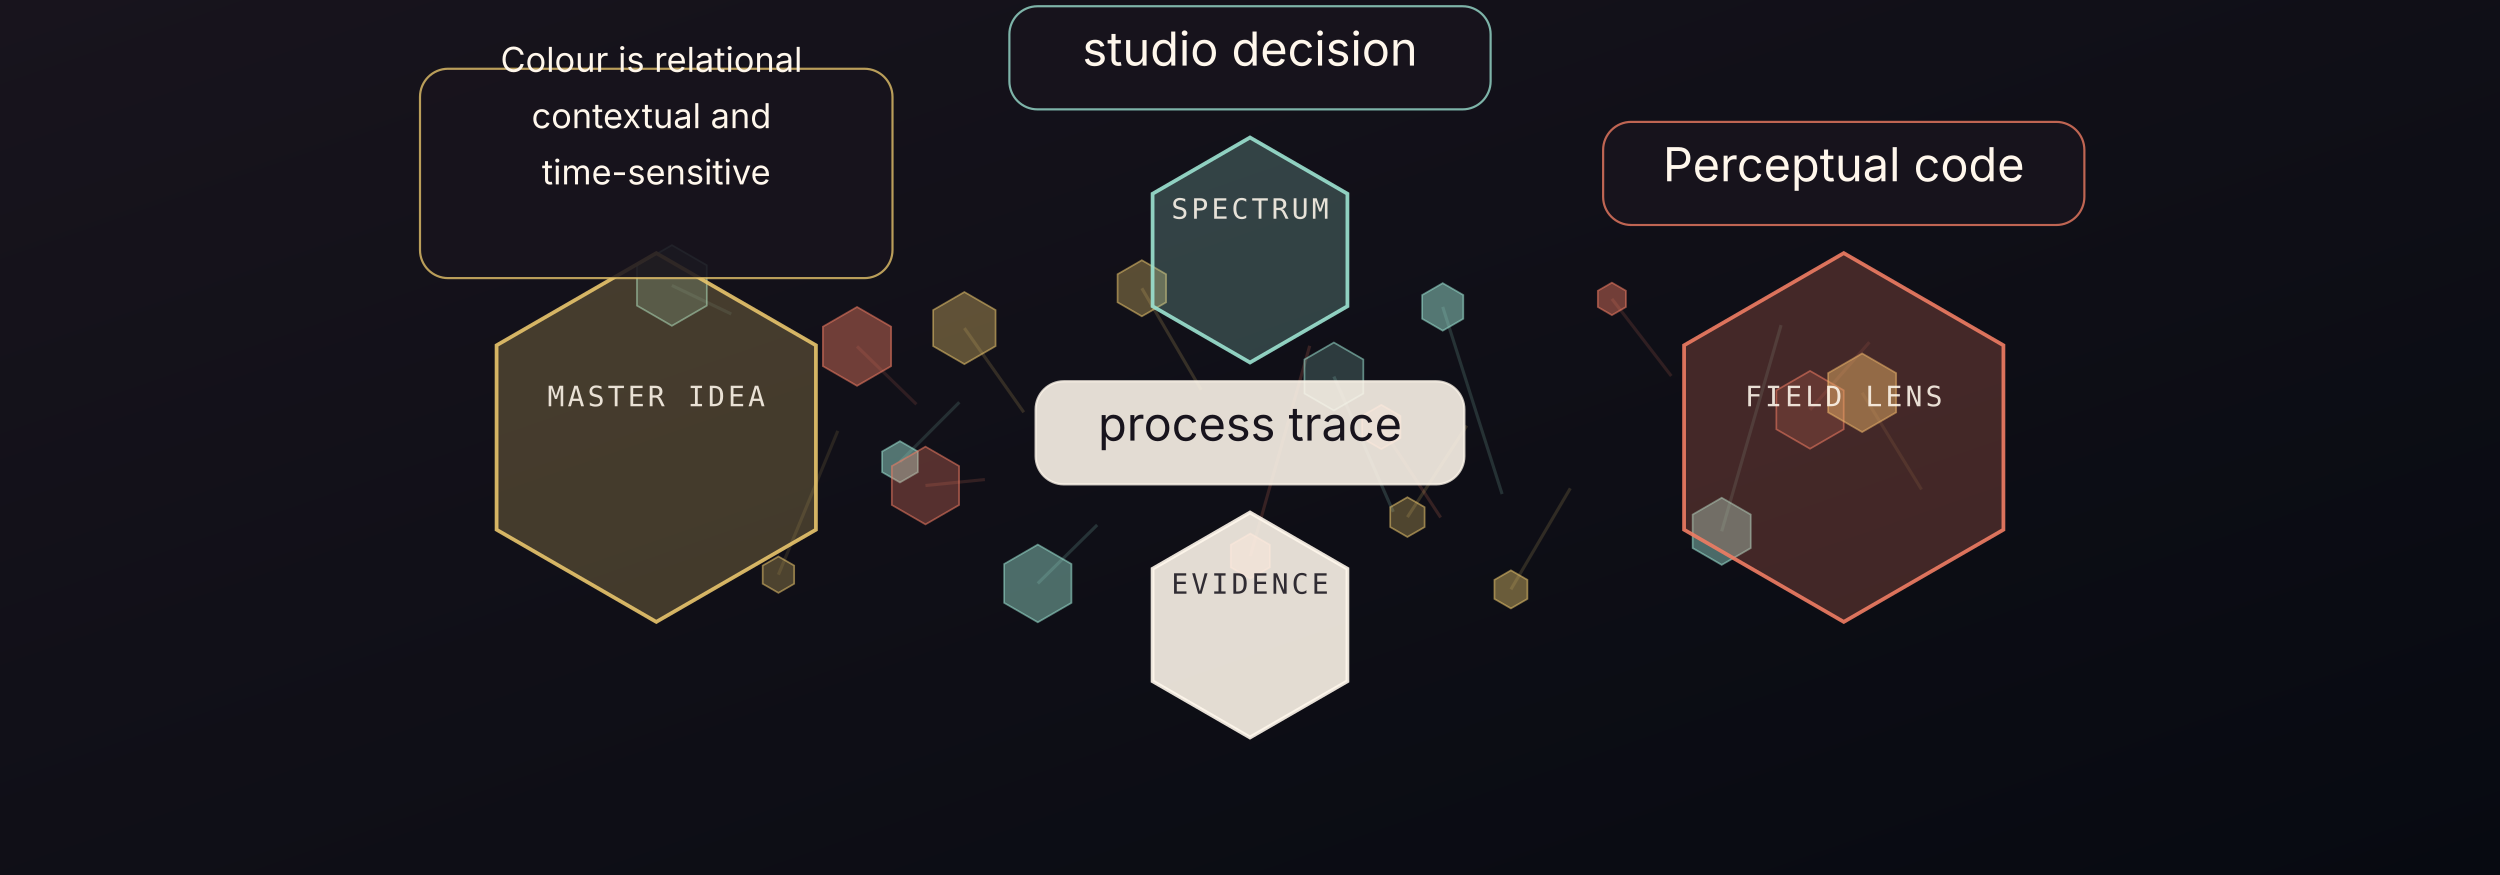
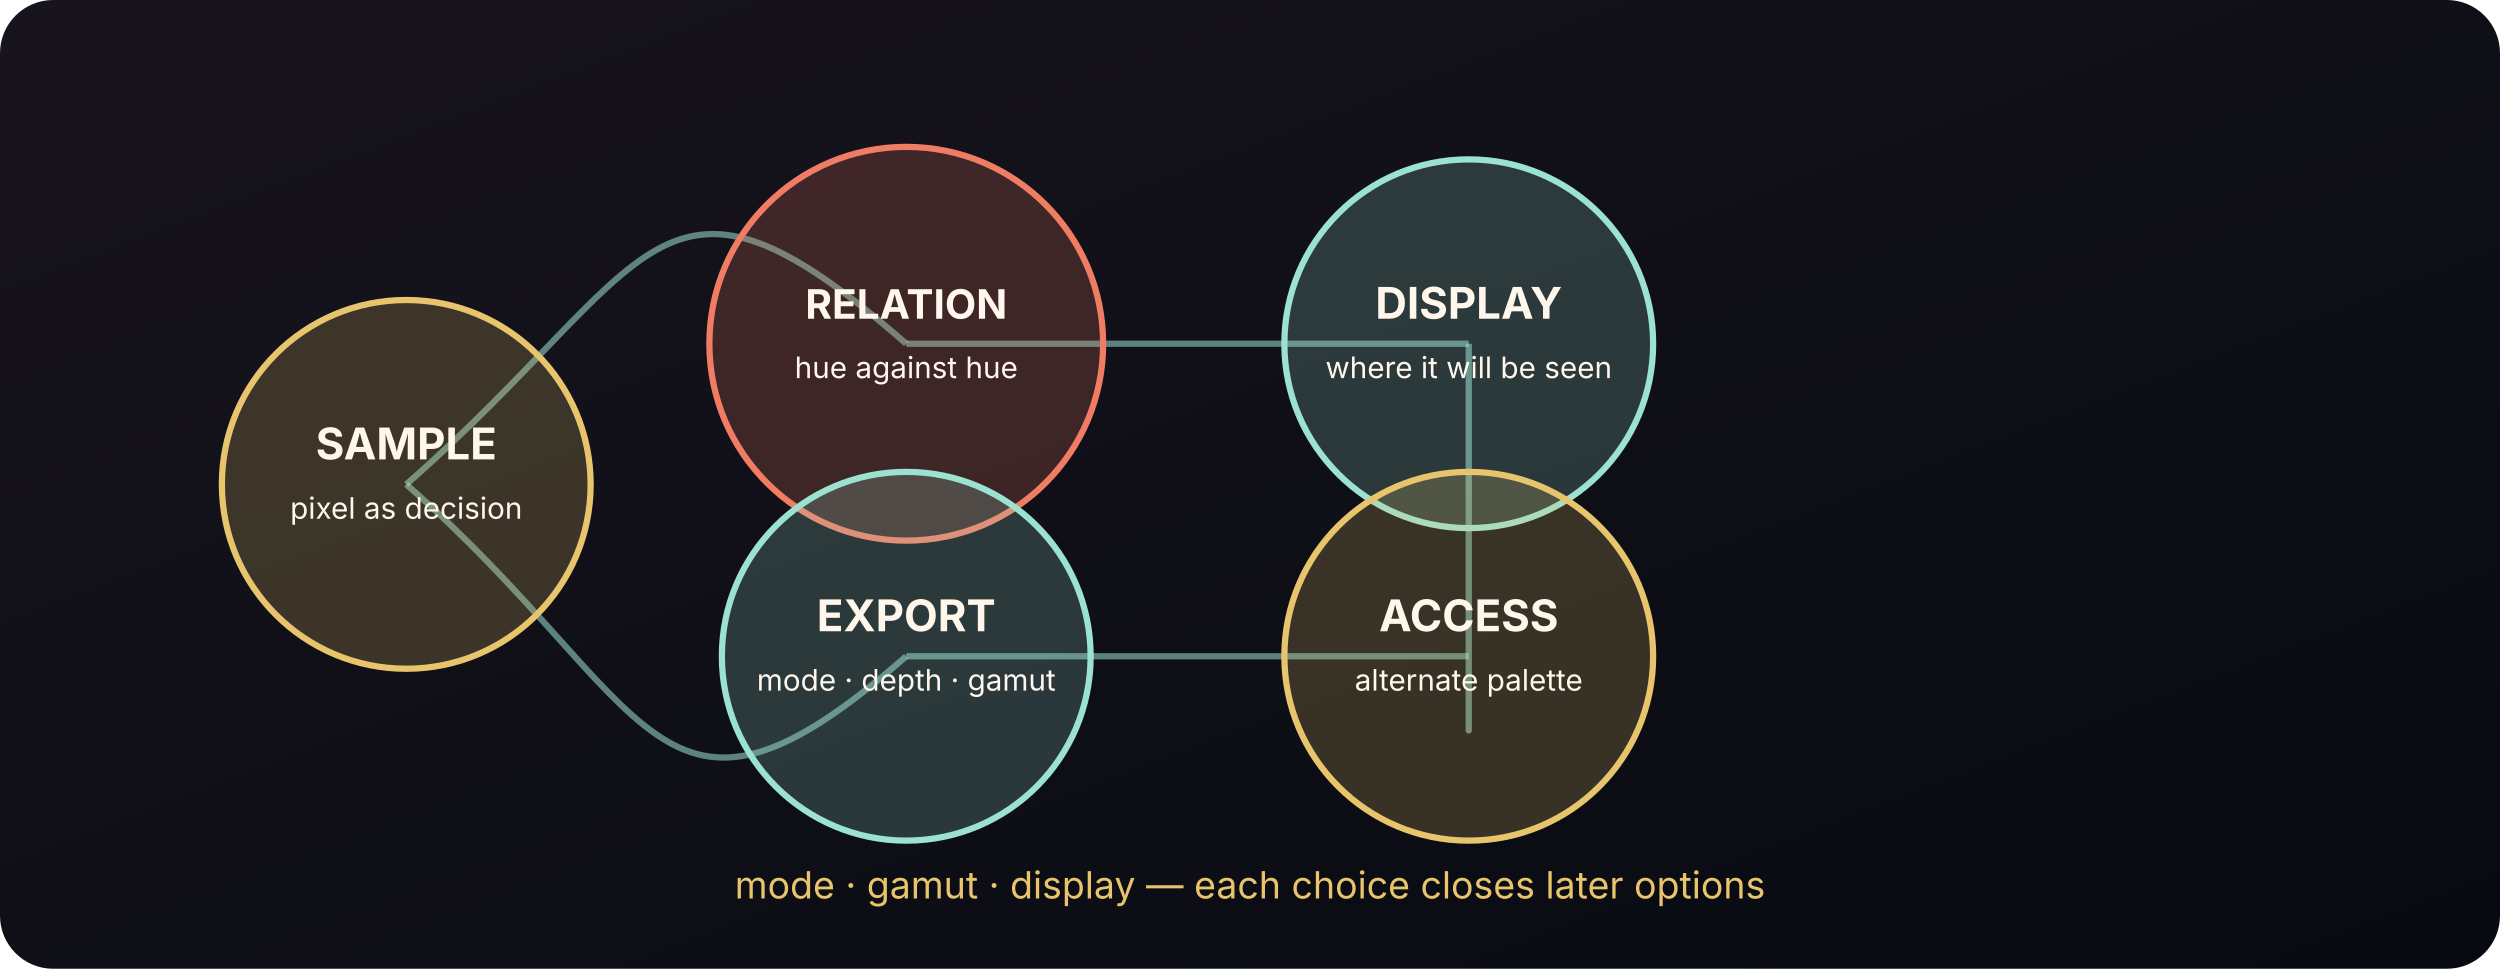
- <svg xmlns="http://www.w3.org/2000/svg" viewBox="0 0 1600 560" role="img" aria-labelledby="title-i-3-color-bitmaps-semantic desc-i-3-color-bitmaps-semantic">
+ <svg xmlns="http://www.w3.org/2000/svg" viewBox="0 0 1600 620" role="img" aria-labelledby="title-i-3-color-bitmaps-semantic desc-i-3-color-bitmaps-semantic">
  <defs>
    <linearGradient id="semantic-ground-i-3-color-bitmaps" x1="0" y1="0" x2="1" y2="1">
      <stop offset="0" stop-color="#18141D" />
      <stop offset="1" stop-color="#070A11" />
    </linearGradient>
  </defs>
-   <rect width="1600" height="560" fill="url(#semantic-ground-i-3-color-bitmaps)" />
-   <g aria-hidden="true">
-     <line x1="430.00" y1="182.70" x2="468.00" y2="200.95" stroke="#9BE2D1" stroke-opacity="0.100" stroke-width="2" />
-     <line x1="498.19" y1="367.79" x2="536.19" y2="275.77" stroke="#E8C56C" stroke-opacity="0.118" stroke-width="2" />
-     <line x1="548.49" y1="221.70" x2="586.49" y2="258.74" stroke="#F07C63" stroke-opacity="0.133" stroke-width="2" />
-     <line x1="575.97" y1="295.55" x2="613.97" y2="257.45" stroke="#9BE2D1" stroke-opacity="0.147" stroke-width="2" />
-     <line x1="592.30" y1="310.73" x2="630.30" y2="306.90" stroke="#F07C63" stroke-opacity="0.158" stroke-width="2" />
-     <line x1="617.20" y1="209.97" x2="655.20" y2="263.84" stroke="#E8C56C" stroke-opacity="0.166" stroke-width="2" />
-     <line x1="664.19" y1="373.39" x2="702.19" y2="335.98" stroke="#9BE2D1" stroke-opacity="0.173" stroke-width="2" />
-     <line x1="730.77" y1="184.49" x2="768.77" y2="249.48" stroke="#E8C56C" stroke-opacity="0.178" stroke-width="2" />
-     <line x1="800.21" y1="355.90" x2="838.21" y2="221.33" stroke="#F07C63" stroke-opacity="0.180" stroke-width="2" />
-     <line x1="853.69" y1="240.97" x2="891.69" y2="327.58" stroke="#9BE2D1" stroke-opacity="0.180" stroke-width="2" />
-     <line x1="884.01" y1="273.28" x2="922.01" y2="331.18" stroke="#F07C63" stroke-opacity="0.178" stroke-width="2" />
-     <line x1="900.74" y1="330.95" x2="938.74" y2="272.43" stroke="#E8C56C" stroke-opacity="0.173" stroke-width="2" />
-     <line x1="923.34" y1="196.42" x2="961.34" y2="316.18" stroke="#9BE2D1" stroke-opacity="0.166" stroke-width="2" />
-     <line x1="966.99" y1="377.20" x2="1004.99" y2="312.53" stroke="#E8C56C" stroke-opacity="0.158" stroke-width="2" />
-     <line x1="1031.61" y1="191.29" x2="1069.61" y2="240.63" stroke="#F07C63" stroke-opacity="0.147" stroke-width="2" />
-     <line x1="1101.89" y1="340.04" x2="1139.89" y2="208.09" stroke="#9BE2D1" stroke-opacity="0.133" stroke-width="2" />
-     <line x1="1158.42" y1="262.29" x2="1196.42" y2="219.01" stroke="#F07C63" stroke-opacity="0.118" stroke-width="2" />
-     <line x1="1191.76" y1="251.35" x2="1229.76" y2="313.27" stroke="#E8C56C" stroke-opacity="0.100" stroke-width="2" />
+   <rect width="1600" height="620" rx="34" fill="url(#semantic-ground-i-3-color-bitmaps)" />
+   <g fill="none">
+     <path d="M260 310 C420 170 420 80 580 220" fill="none" stroke="#9BE2D1" stroke-width="4" stroke-opacity=".55" />
+     <path d="M580 220 C760 220 760 220 940 220" fill="none" stroke="#9BE2D1" stroke-width="4" stroke-opacity=".55" />
+     <path d="M260 310 C420 450 420 560 580 420" fill="none" stroke="#9BE2D1" stroke-width="4" stroke-opacity=".55" />
+     <path d="M580 420 C760 420 760 420 940 420" fill="none" stroke="#9BE2D1" stroke-width="4" stroke-opacity=".55" />
+     <path d="M940 220 C940 360 940 560 940 420" fill="none" stroke="#9BE2D1" stroke-width="4" stroke-opacity=".55" />
  </g>
-   <g aria-hidden="true">
-     <polygon points="452.35,195.60 430.00,208.51 407.65,195.60 407.65,169.79 430.00,156.89 452.35,169.79" fill="#9BE2D1" fill-opacity="0.195" stroke="#9BE2D1" stroke-opacity="0.55" stroke-width="1.1" />
-     <polygon points="508.27,373.60 498.19,379.42 488.12,373.60 488.12,361.97 498.19,356.16 508.27,361.97" fill="#E8C56C" fill-opacity="0.284" stroke="#E8C56C" stroke-opacity="0.55" stroke-width="1.1" />
-     <polygon points="570.34,234.32 548.49,246.94 526.63,234.32 526.63,209.08 548.49,196.46 570.34,209.08" fill="#F07C63" fill-opacity="0.426" stroke="#F07C63" stroke-opacity="0.55" stroke-width="1.1" />
-     <polygon points="587.42,302.16 575.97,308.77 564.53,302.16 564.53,288.95 575.97,282.34 587.42,288.95" fill="#9BE2D1" fill-opacity="0.479" stroke="#9BE2D1" stroke-opacity="0.55" stroke-width="1.1" />
-     <polygon points="613.83,323.17 592.30,335.60 570.76,323.17 570.76,298.30 592.30,285.86 613.83,298.30" fill="#F07C63" fill-opacity="0.313" stroke="#F07C63" stroke-opacity="0.55" stroke-width="1.1" />
-     <polygon points="637.17,221.51 617.20,233.04 597.22,221.51 597.22,198.44 617.20,186.90 637.17,198.44" fill="#E8C56C" fill-opacity="0.362" stroke="#E8C56C" stroke-opacity="0.55" stroke-width="1.1" />
-     <polygon points="685.73,385.83 664.19,398.26 642.66,385.83 642.66,360.96 664.19,348.53 685.73,360.96" fill="#9BE2D1" fill-opacity="0.442" stroke="#9BE2D1" stroke-opacity="0.55" stroke-width="1.1" />
-     <polygon points="746.31,193.46 730.77,202.42 715.24,193.46 715.24,175.52 730.77,166.55 746.31,175.52" fill="#E8C56C" fill-opacity="0.336" stroke="#E8C56C" stroke-opacity="0.55" stroke-width="1.1" />
-     <polygon points="812.71,363.12 800.21,370.35 787.70,363.12 787.70,348.68 800.21,341.46 812.71,348.68" fill="#F07C63" fill-opacity="0.479" stroke="#F07C63" stroke-opacity="0.55" stroke-width="1.1" />
-     <polygon points="872.53,251.85 853.69,262.72 834.86,251.85 834.86,230.09 853.69,219.22 872.53,230.09" fill="#9BE2D1" fill-opacity="0.211" stroke="#9BE2D1" stroke-opacity="0.55" stroke-width="1.1" />
-     <polygon points="896.27,280.35 884.01,287.43 871.75,280.35 871.75,266.20 884.01,259.12 896.27,266.20" fill="#F07C63" fill-opacity="0.328" stroke="#F07C63" stroke-opacity="0.55" stroke-width="1.1" />
-     <polygon points="911.75,337.30 900.74,343.65 889.74,337.30 889.74,324.59 900.74,318.24 911.75,324.59" fill="#E8C56C" fill-opacity="0.299" stroke="#E8C56C" stroke-opacity="0.55" stroke-width="1.1" />
-     <polygon points="936.51,204.02 923.34,211.63 910.17,204.02 910.17,188.81 923.34,181.21 936.51,188.81" fill="#9BE2D1" fill-opacity="0.491" stroke="#9BE2D1" stroke-opacity="0.55" stroke-width="1.1" />
-     <polygon points="977.54,383.30 966.99,389.39 956.44,383.30 956.44,371.11 966.99,365.02 977.54,371.11" fill="#E8C56C" fill-opacity="0.426" stroke="#E8C56C" stroke-opacity="0.55" stroke-width="1.1" />
-     <polygon points="1040.60,196.48 1031.61,201.68 1022.61,196.48 1022.61,186.09 1031.61,180.90 1040.60,186.09" fill="#F07C63" fill-opacity="0.436" stroke="#F07C63" stroke-opacity="0.55" stroke-width="1.1" />
-     <polygon points="1120.48,350.77 1101.89,361.51 1083.29,350.77 1083.29,329.31 1101.89,318.57 1120.48,329.31" fill="#9BE2D1" fill-opacity="0.439" stroke="#9BE2D1" stroke-opacity="0.55" stroke-width="1.1" />
-     <polygon points="1179.97,274.73 1158.42,287.18 1136.86,274.73 1136.86,249.84 1158.42,237.40 1179.97,249.84" fill="#F07C63" fill-opacity="0.185" stroke="#F07C63" stroke-opacity="0.55" stroke-width="1.1" />
-     <polygon points="1213.55,263.93 1191.76,276.51 1169.98,263.93 1169.98,238.78 1191.76,226.20 1213.55,238.78" fill="#E8C56C" fill-opacity="0.479" stroke="#E8C56C" stroke-opacity="0.55" stroke-width="1.1" />
-   </g>
-   <g transform="translate(420 280)">
-     <polygon points="102.19,59.00 0.00,118.00 -102.19,59.00 -102.19,-59.00 -0.00,-118.00 102.19,-59.00" fill="#E8C56C" fill-opacity="0.24" stroke="#E8C56C" stroke-opacity="0.9" stroke-width="2.4" />
-     <text x="0" y="-20" text-anchor="middle" fill="#FFF7EC" font-family="ui-monospace, SFMono-Regular, Menlo, monospace" font-size="18" font-weight="500" letter-spacing="2" opacity="0.88">MASTER IDEA</text>
-     <g class="semantic-callout semantic-callout--above">
-       <rect x="-151.20" y="-236.00" width="302.40" height="134.00" rx="18" fill="#18141D" fill-opacity="0.88" stroke="#E8C56C" stroke-opacity="0.78" stroke-width="1.4" />
-       <text text-anchor="middle" fill="#FFF7EC" font-family="Inter, ui-sans-serif, system-ui, sans-serif" font-size="22" font-weight="400">
-         <tspan x="0" y="-234">Colour is relational</tspan>
-         <tspan x="0" y="-198">contextual and</tspan>
-         <tspan x="0" y="-162">time-sensitive</tspan>
-       </text>
+   <g font-family="Inter,Arial,sans-serif">
+     <g transform="translate(260 310)">
+       <circle r="118" fill="#E8C56C" fill-opacity=".2" stroke="#E8C56C" stroke-width="4" />
+       <text y="-16" text-anchor="middle" fill="#FFF7EC" font-family="Inter,Arial,sans-serif" font-size="28" font-weight="700">SAMPLE</text>
+       <text y="22" text-anchor="middle" fill="#FFF7EC" font-family="Inter,Arial,sans-serif" font-size="19">pixel as decision</text>
    </g>
-   </g>
-   <g transform="translate(1180 280)">
-     <polygon points="102.19,59.00 0.00,118.00 -102.19,59.00 -102.19,-59.00 -0.00,-118.00 102.19,-59.00" fill="#F07C63" fill-opacity="0.24" stroke="#F07C63" stroke-opacity="0.9" stroke-width="2.4" />
-     <text x="0" y="-20" text-anchor="middle" fill="#FFF7EC" font-family="ui-monospace, SFMono-Regular, Menlo, monospace" font-size="18" font-weight="500" letter-spacing="2" opacity="0.88">FIELD LENS</text>
-     <g class="semantic-callout semantic-callout--above">
-       <rect x="-154.00" y="-202.00" width="308.00" height="66.00" rx="18" fill="#18141D" fill-opacity="0.88" stroke="#F07C63" stroke-opacity="0.78" stroke-width="1.4" />
-       <text text-anchor="middle" fill="#FFF7EC" font-family="Inter, ui-sans-serif, system-ui, sans-serif" font-size="30" font-weight="400">
-         <tspan x="0" y="-164">Perceptual code</tspan>
-       </text>
+     <g transform="translate(580 220)">
+       <circle r="126" fill="#F07C63" fill-opacity=".2" stroke="#F07C63" stroke-width="4" />
+       <text y="-16" text-anchor="middle" fill="#FFF7EC" font-family="Inter,Arial,sans-serif" font-size="26" font-weight="700">RELATION</text>
+       <text y="22" text-anchor="middle" fill="#FFF7EC" font-family="Inter,Arial,sans-serif" font-size="19">hue against hue</text>
    </g>
-   </g>
-   <g transform="translate(800 160)">
-     <polygon points="62.35,36.00 0.00,72.00 -62.35,36.00 -62.35,-36.00 -0.00,-72.00 62.35,-36.00" fill="#9BE2D1" fill-opacity="0.24" stroke="#9BE2D1" stroke-opacity="0.9" stroke-width="2.4" />
-     <text x="0" y="-20" text-anchor="middle" fill="#FFF7EC" font-family="ui-monospace, SFMono-Regular, Menlo, monospace" font-size="18" font-weight="500" letter-spacing="2" opacity="0.88">SPECTRUM</text>
-     <g class="semantic-callout semantic-callout--above">
-       <rect x="-154.00" y="-156.00" width="308.00" height="66.00" rx="18" fill="#18141D" fill-opacity="0.88" stroke="#9BE2D1" stroke-opacity="0.78" stroke-width="1.4" />
-       <text text-anchor="middle" fill="#FFF7EC" font-family="Inter, ui-sans-serif, system-ui, sans-serif" font-size="30" font-weight="400">
-         <tspan x="0" y="-118">studio decision</tspan>
-       </text>
+     <g transform="translate(940 220)">
+       <circle r="118" fill="#9BE2D1" fill-opacity=".2" stroke="#9BE2D1" stroke-width="4" />
+       <text y="-16" text-anchor="middle" fill="#FFF7EC" font-family="Inter,Arial,sans-serif" font-size="28" font-weight="700">DISPLAY</text>
+       <text y="22" text-anchor="middle" fill="#FFF7EC" font-family="Inter,Arial,sans-serif" font-size="19">where it will be seen</text>
    </g>
-   </g>
-   <g transform="translate(800 400)">
-     <polygon points="62.35,36.00 0.00,72.00 -62.35,36.00 -62.35,-36.00 -0.00,-72.00 62.35,-36.00" fill="#FFF7EC" fill-opacity="0.88" stroke="#FFF7EC" stroke-opacity="0.9" stroke-width="2.4" />
-     <text x="0" y="-20" text-anchor="middle" fill="#18141D" font-family="ui-monospace, SFMono-Regular, Menlo, monospace" font-size="18" font-weight="500" letter-spacing="2" opacity="0.88">EVIDENCE</text>
-     <g class="semantic-callout semantic-callout--above">
-       <rect x="-137.20" y="-156.00" width="274.40" height="66.00" rx="18" fill="#FFF7EC" fill-opacity="0.88" stroke="#FFF7EC" stroke-opacity="0.78" stroke-width="1.4" />
-       <text text-anchor="middle" fill="#18141D" font-family="Inter, ui-sans-serif, system-ui, sans-serif" font-size="30" font-weight="400">
-         <tspan x="0" y="-118">process trace</tspan>
-       </text>
+     <g transform="translate(580 420)">
+       <circle r="118" fill="#9BE2D1" fill-opacity=".2" stroke="#9BE2D1" stroke-width="4" />
+       <text y="-16" text-anchor="middle" fill="#FFF7EC" font-family="Inter,Arial,sans-serif" font-size="28" font-weight="700">EXPORT</text>
+       <text y="22" text-anchor="middle" fill="#FFF7EC" font-family="Inter,Arial,sans-serif" font-size="19">mode · depth · gamut</text>
    </g>
+     <g transform="translate(940 420)">
+       <circle r="118" fill="#E8C56C" fill-opacity=".2" stroke="#E8C56C" stroke-width="4" />
+       <text y="-16" text-anchor="middle" fill="#FFF7EC" font-family="Inter,Arial,sans-serif" font-size="28" font-weight="700">ACCESS</text>
+       <text y="22" text-anchor="middle" fill="#FFF7EC" font-family="Inter,Arial,sans-serif" font-size="19">alternate palette</text>
+     </g>
+     <text x="800" y="575" text-anchor="middle" fill="#E8C56C" font-size="24">mode · gamut · display — each choice closes later options</text>
  </g>
</svg>
